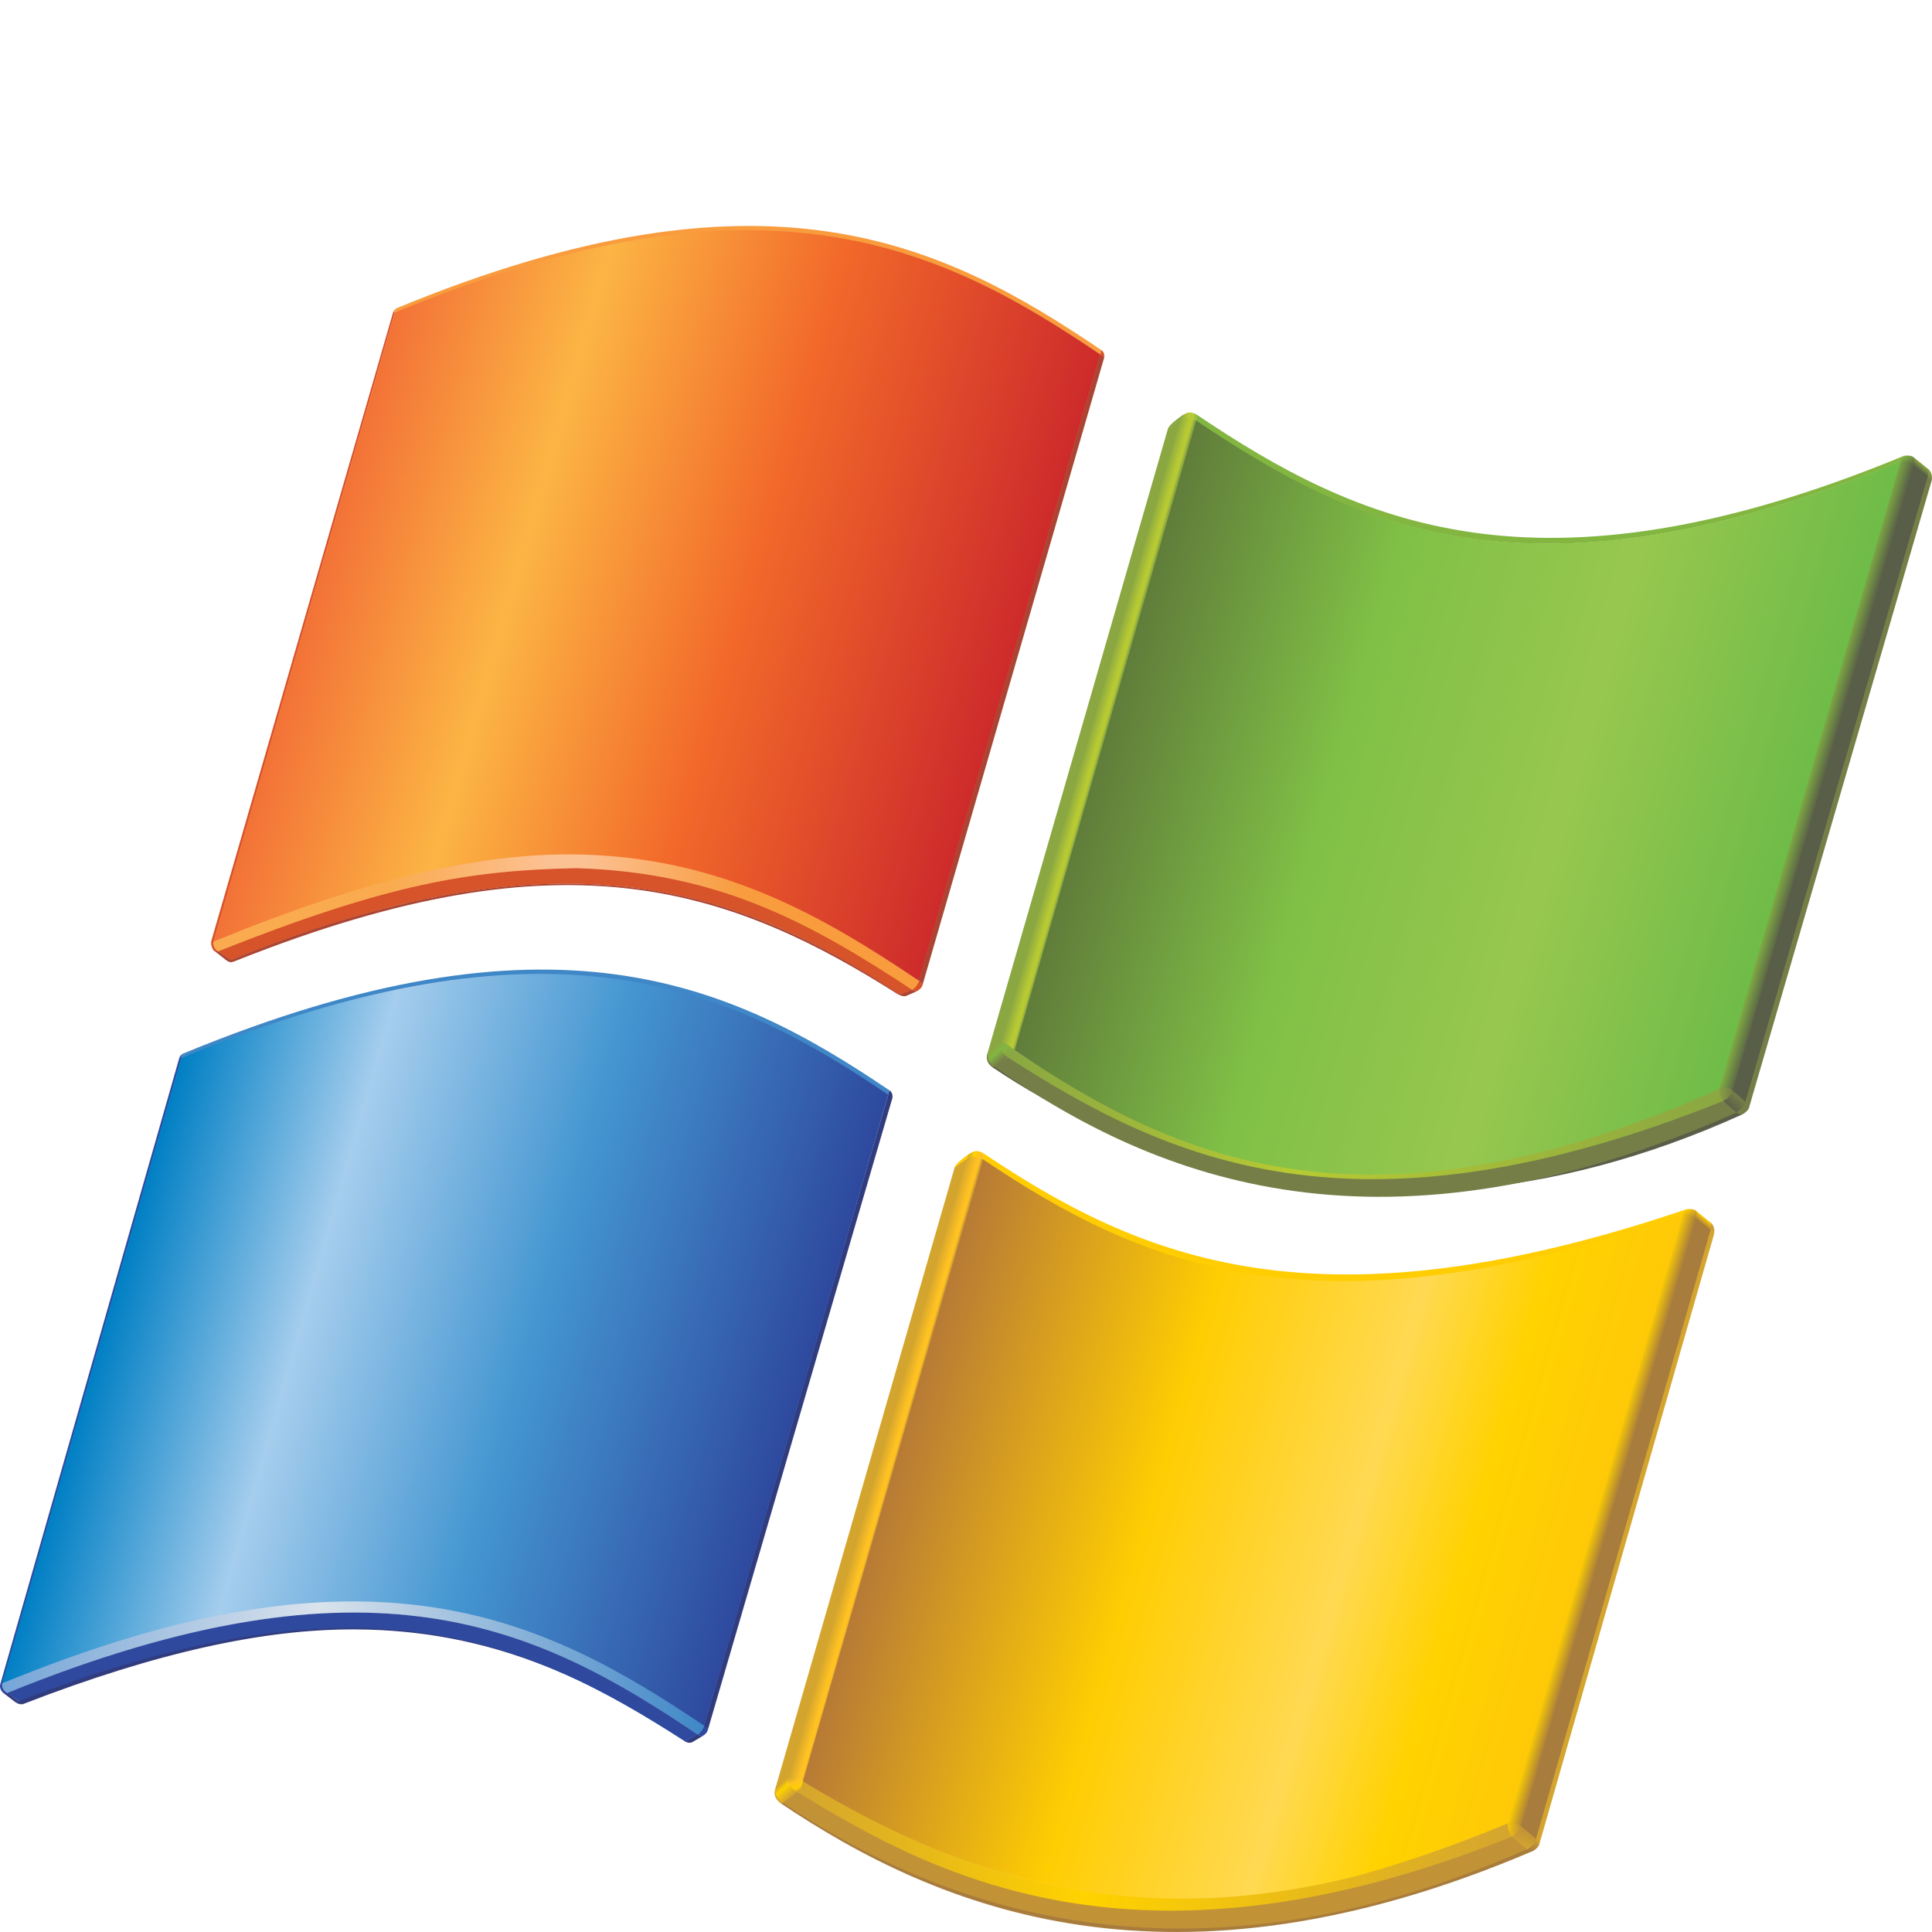
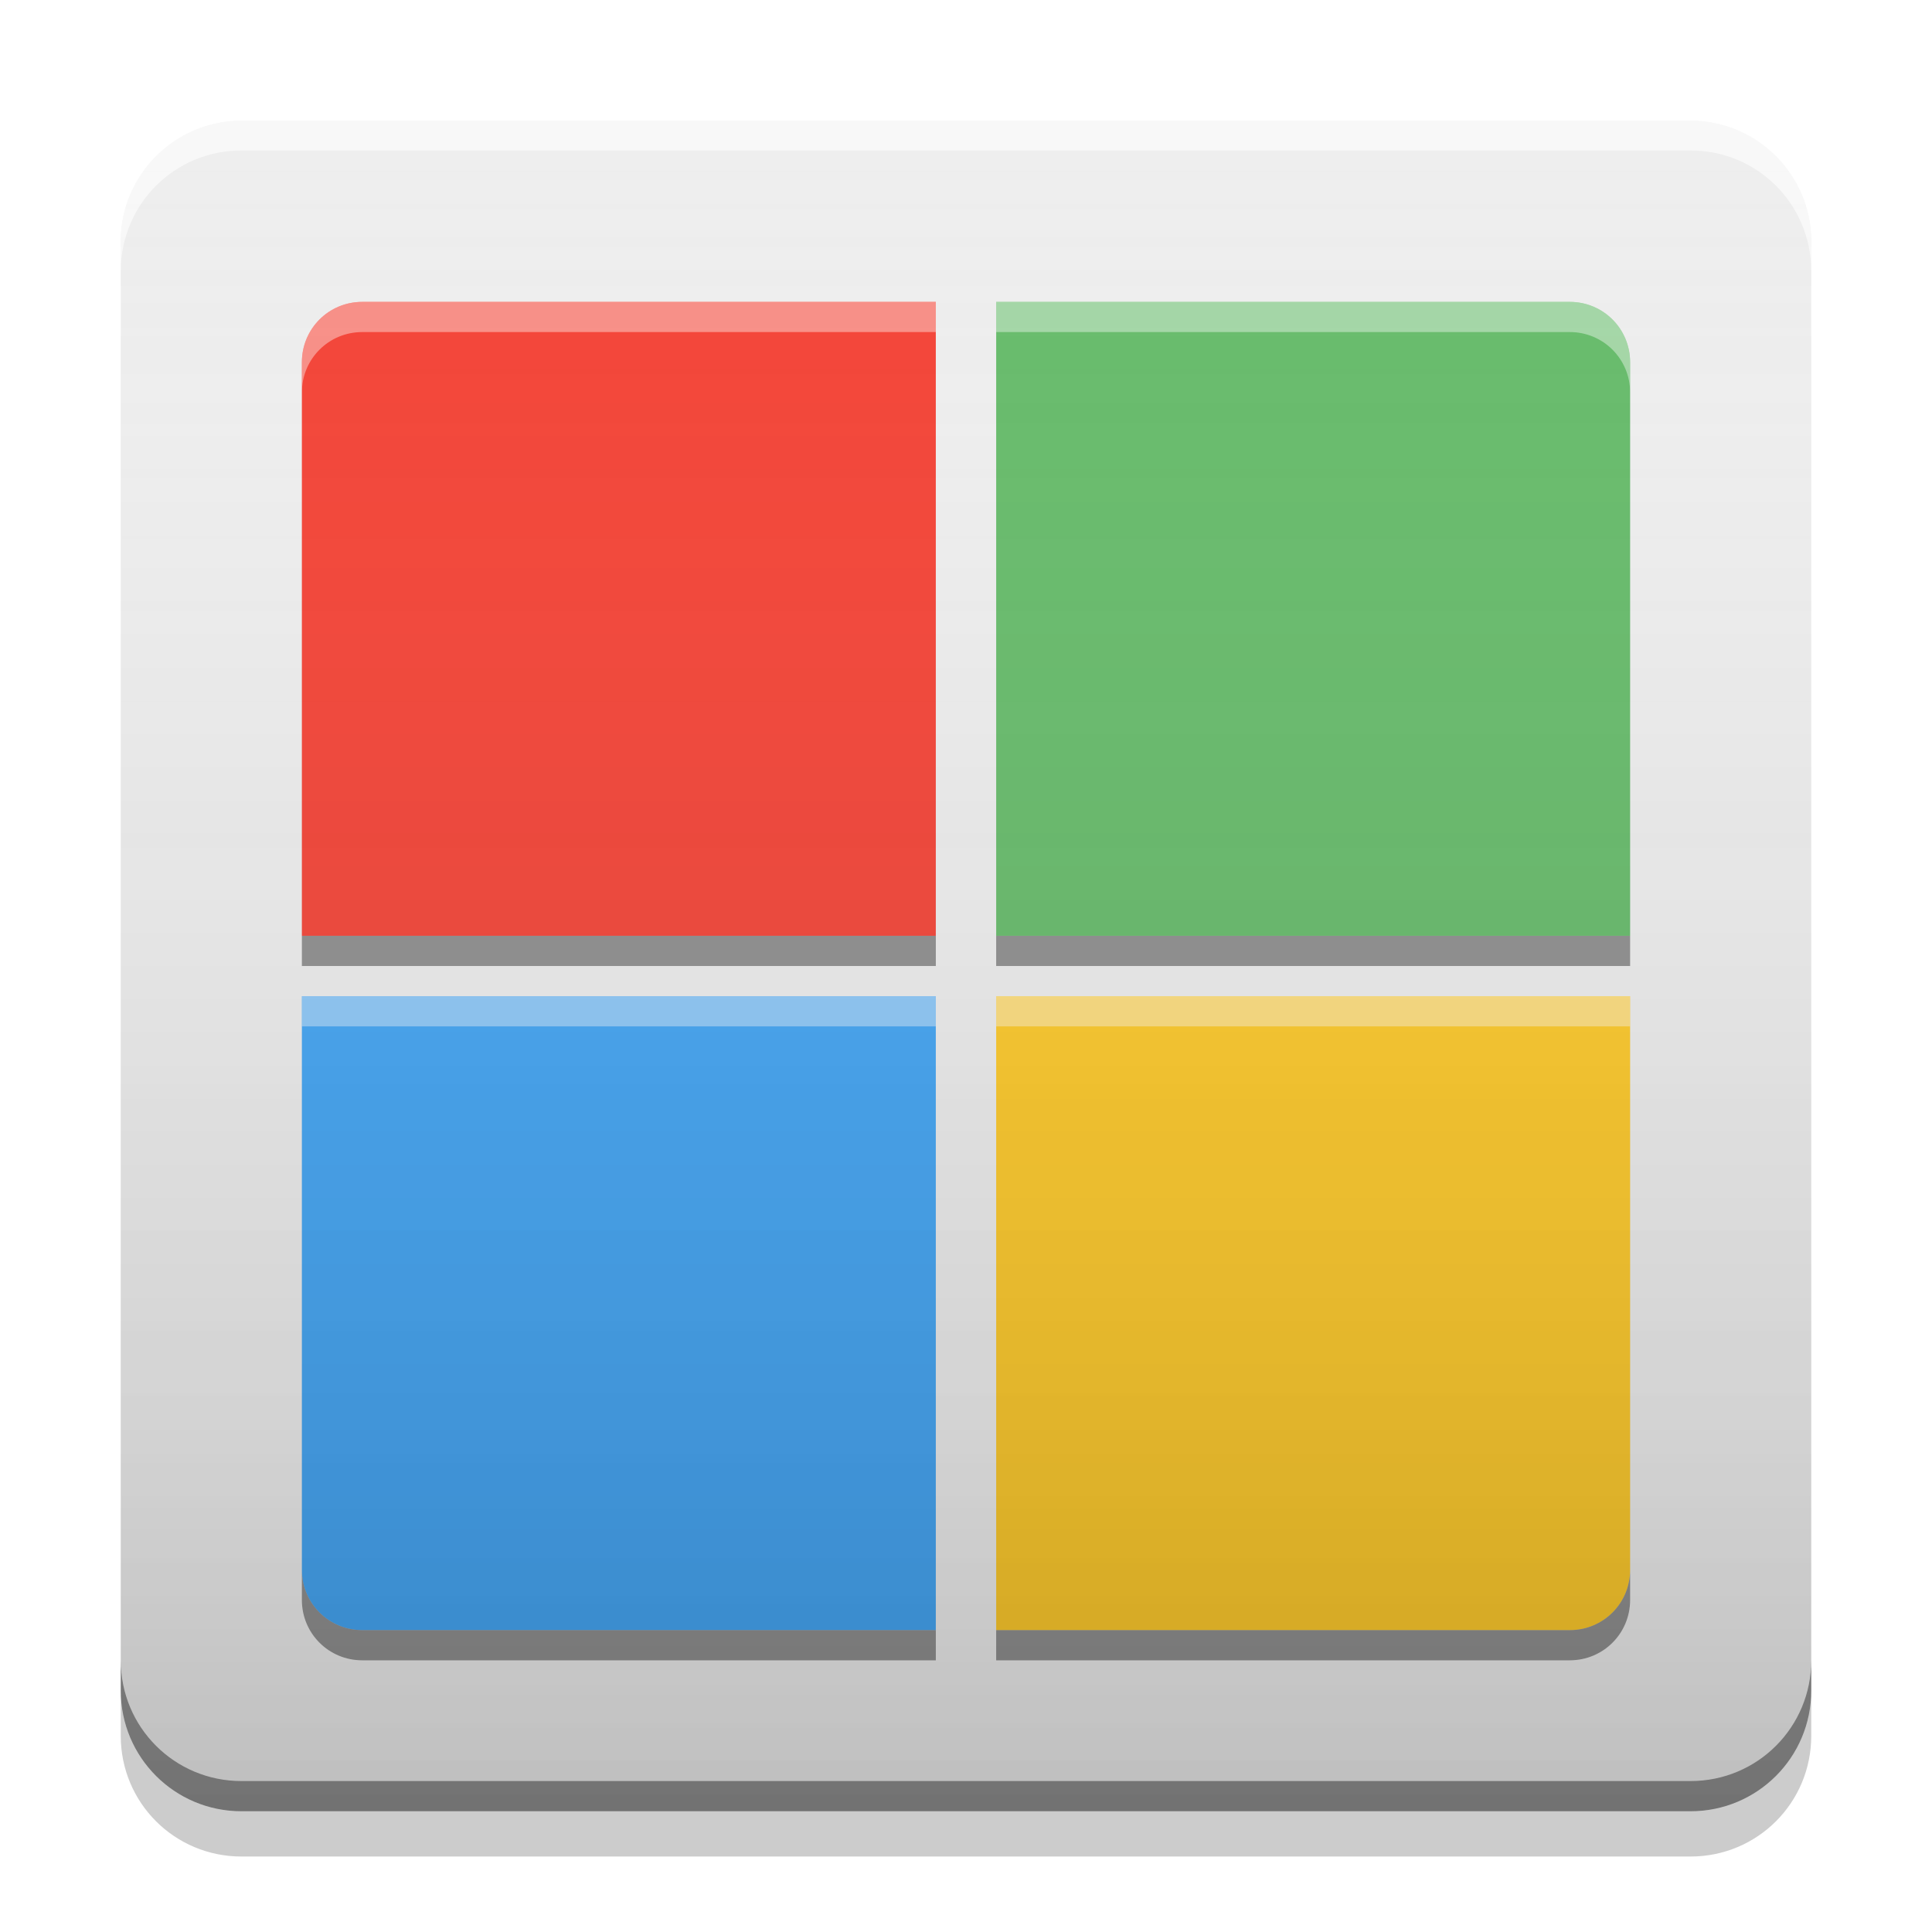
- <svg xmlns="http://www.w3.org/2000/svg" xmlns:xlink="http://www.w3.org/1999/xlink" version="1.1" width="48" height="48" viewBox="0 0 48 48" id="svg3487" xml:space="preserve" style="overflow:visible">
-   <defs id="defs428" />
-   <g transform="matrix(0.2770946,0,0,0.2770946,2.5311117e-4,5.614053)" id="g423">
-     <path d="M 39.674,133.092" style="fill:none" id="path2" />
-     <path d="m 170.407,21.106 c -32.996,13.644 -48.867,5.999 -63.164,-3.624 0.033,-0.126 0.092,-0.37 -0.004,-0.604 14.297,9.625 30.486,17.371 63.48,3.729 -0.219,0.201 -0.219,0.301 -0.312,0.499 z" style="fill:#83b641" id="path4" />
-     <polygon points="104.723,18.161 105.901,17.319 89.786,73.298 88.544,74.281 88.545,74.152 " style="fill:#8aa742;fill-rule:evenodd" id="polygon6" />
-     <linearGradient x1="99.227" y1="45.67" x2="97.723" y2="45.239" id="XMLID_39_" gradientUnits="userSpaceOnUse">
-       <stop style="stop-color:#8aa742;stop-opacity:1" offset="0" id="stop8" />
-       <stop style="stop-color:#8aa742;stop-opacity:1" offset="0.1" id="stop10" />
-       <stop style="stop-color:#b7ca33;stop-opacity:1" offset="0.25" id="stop12" />
-       <stop style="stop-color:#b7ca33;stop-opacity:1" offset="0.405" id="stop14" />
-       <stop style="stop-color:#8aa742;stop-opacity:1" offset="1" id="stop16" />
+ <svg xmlns="http://www.w3.org/2000/svg" width="32" height="32" viewBox="0 0 32 32" version="1.1">
+   <defs>
+     <linearGradient id="linear0" gradientUnits="userSpaceOnUse" x1="10.054" y1="-199.125" x2="10.054" y2="-213.942" gradientTransform="matrix(1.889764,0,0,1.889764,-0.000632289,406.2992)">
+       <stop offset="0" style="stop-color:rgb(0%,0%,0%);stop-opacity:0.2;" />
+       <stop offset="1" style="stop-color:rgb(100%,100%,100%);stop-opacity:0;" />
    </linearGradient>
-     <path d="m 91,73.923 c -0.502,-0.281 -0.864,-0.847 -1.31,-0.672 l 16.155,-55.907 c 0.248,-0.111 0.873,-0.325 1.463,0.14 z" style="fill:url(#XMLID_39_)" id="path19" />
-     <path d="m 106.053,16.956 -0.166,0.4 -1.178,0.851 c 0.1,-0.382 0.998,-1.019 1.275,-1.212 0.052,-0.036 0.069,-0.039 0.069,-0.039 z" style="fill:#8aa742;fill-rule:evenodd" id="path21" />
-     <linearGradient x1="107.31" y1="17.111" x2="105.865" y2="17.01" id="XMLID_40_" gradientUnits="userSpaceOnUse">
-       <stop style="stop-color:#83b641;stop-opacity:1" offset="0" id="stop23" />
-       <stop style="stop-color:#b7ca33;stop-opacity:1" offset="0.2" id="stop25" />
-       <stop style="stop-color:#b7ca33;stop-opacity:1" offset="0.525" id="stop27" />
-       <stop style="stop-color:#8aa742;stop-opacity:1" offset="1" id="stop29" />
-     </linearGradient>
-     <path d="m 107.252,17.444 c -0.611,-0.377 -1.162,-0.194 -1.412,-0.086 0.039,-0.119 0.145,-0.363 0.145,-0.363 0.531,-0.336 0.762,-0.352 1.258,-0.115 0.064,0.185 0.091,0.363 0.009,0.564 z" style="fill:url(#XMLID_40_)" id="path32" />
-     <linearGradient x1="170.769" y1="20.577" x2="171.415" y2="21.652" id="XMLID_41_" gradientUnits="userSpaceOnUse">
-       <stop style="stop-color:#83b641;stop-opacity:1" offset="0" id="stop34" />
-       <stop style="stop-color:#595e48;stop-opacity:1" offset="1" id="stop36" />
-     </linearGradient>
-     <path d="m 171.631,21.522 c 0,0 -0.369,-0.509 -1.252,-0.346 0.078,-0.209 0.078,-0.405 0.34,-0.57 0.531,-0.08 0.789,0.06 0.902,0.169 0.063,0.062 0.082,0.113 0.082,0.113 0.071,0.312 -0.072,0.634 -0.072,0.634 z" style="fill:url(#XMLID_41_);fill-rule:evenodd" id="path39" />
-     <linearGradient x1="172.434" y1="21.409" x2="172.026" y2="21.895" id="XMLID_42_" gradientUnits="userSpaceOnUse">
-       <stop style="stop-color:#8aa742;stop-opacity:1" offset="0" id="stop41" />
-       <stop style="stop-color:#595e48;stop-opacity:1" offset="1" id="stop43" />
-     </linearGradient>
-     <path d="m 171.622,20.775 1.305,1.047 c 0.078,0.35 -0.09,0.705 -0.09,0.705 l -1.309,-1.051 c 0,0 0.164,-0.39 0.094,-0.701 z" style="fill:url(#XMLID_42_);fill-rule:evenodd" id="path46" />
-     <polygon points="156.481,78.712 155.243,77.619 171.555,21.402 172.887,22.461 " style="fill:#595e48;fill-rule:evenodd" id="polygon48" />
-     <path d="m 156.801,79.119 c 0.035,-0.321 -0.307,-0.586 -0.307,-0.586 L 172.87,22.41 c 0,0 0.26,0.234 0.33,0.403 z" style="fill:#767e47;fill-rule:evenodd" id="path50" />
-     <linearGradient x1="173.042" y1="21.805" x2="173.042" y2="22.834" id="XMLID_43_" gradientUnits="userSpaceOnUse">
-       <stop style="stop-color:#8aa742;stop-opacity:1" offset="0" id="stop52" />
-       <stop style="stop-color:#767e47;stop-opacity:1" offset="1" id="stop54" />
-     </linearGradient>
-     <path d="m 173.196,22.834 c 0,0 -0.059,-0.161 -0.338,-0.396 0.127,-0.528 0.043,-0.634 0.043,-0.634 l 0.025,0.017 c 0,10e-4 0.41,0.374 0.27,1.013 z" style="fill:url(#XMLID_43_);fill-rule:evenodd" id="path57" />
-     <path d="m 156.254,79.643 c -8.818,4.004 -17.164,6.07 -24.914,6.746 -13.383,1.52 -24.205,-1.391 -33.047,-5.734 -3.438,-1.578 -6.551,-3.364 -9.305,-5.219 l 0.149,-0.129 c 2.792,1.879 5.835,3.715 9.155,5.348 8.984,4.125 20.195,6.848 33.047,5.734 7.32,-0.828 15.406,-2.988 24.355,-6.957 0.252,0.203 0.56,0.211 0.56,0.211 z" style="fill:#595e48;fill-rule:evenodd" id="path59" />
-     <linearGradient x1="155.32" y1="77.938" x2="153.91" y2="77.839" id="XMLID_44_" gradientUnits="userSpaceOnUse">
-       <stop style="stop-color:#767e47;stop-opacity:1" offset="0" id="stop61" />
-       <stop style="stop-color:#8aa742;stop-opacity:1" offset="1" id="stop63" />
-     </linearGradient>
-     <path d="m 154.473,78.599 c 0,0 -0.631,-0.566 -0.516,-1.395 0.848,-0.217 1.391,0.32 1.391,0.32 0,0 -0.156,0.763 -0.875,1.075 z" style="fill:url(#XMLID_44_)" id="path66" />
-     <linearGradient x1="155.982" y1="78.063" x2="155.071" y2="79.075" id="XMLID_45_" gradientUnits="userSpaceOnUse">
-       <stop style="stop-color:#767e47;stop-opacity:1" offset="0" id="stop68" />
-       <stop style="stop-color:#595e48;stop-opacity:1" offset="1" id="stop70" />
-     </linearGradient>
-     <path d="m 155.348,77.525 1.186,1.035 c 0,0 -0.182,0.649 -0.902,0.965 l -1.205,-1.032 c 0.722,-0.316 0.921,-0.968 0.921,-0.968 z" style="fill:url(#XMLID_45_);fill-rule:evenodd" id="path73" />
-     <linearGradient x1="90.361" y1="79.839" x2="154.649" y2="79.839" id="XMLID_46_" gradientUnits="userSpaceOnUse">
-       <stop style="stop-color:#8aa742;stop-opacity:1" offset="0" id="stop75" />
-       <stop style="stop-color:#b7ca33;stop-opacity:1" offset="0.4" id="stop77" />
-       <stop style="stop-color:#8aa742;stop-opacity:1" offset="1" id="stop79" />
-     </linearGradient>
-     <path d="m 154.153,77.187 c -0.115,0.83 0.496,1.436 0.496,1.436 -33.002,13.645 -50.004,5.61 -64.288,-4.066 0.251,-0.184 0.29,-0.182 0.453,-0.764 14.282,9.678 35.87,16.459 63.339,3.394 z" style="fill:url(#XMLID_46_)" id="path82" />
-     <path d="m 89.144,75.365 1.227,-0.82 c 14.29,9.2 31.169,17.157 64.136,3.91 l 1.193,1.036 c -31.653,13.964 -51.903,6.187 -66.556,-4.126 z" style="fill:#767e47;fill-rule:evenodd" id="path84" />
-     <path d="m 156.801,79.119 c -0.164,0.301 -0.451,0.473 -0.547,0.523 -0.02,0.012 -0.033,0.012 -0.033,0.012 0,0 -0.225,0.031 -0.525,-0.164 0.645,-0.352 0.832,-1.055 0.832,-1.055 0,0 0.375,0.313 0.273,0.684 z" style="fill:#767e47;fill-rule:evenodd" id="path86" />
-     <path d="m 89.189,75.349 -0.147,0.121 c 0,0 -0.804,-0.434 -0.496,-1.318 0.072,0.869 0.643,1.197 0.643,1.197 z" style="fill:#767e47;fill-rule:evenodd" id="path88" />
-     <linearGradient x1="89.969" y1="74.917" x2="88.951" y2="73.786" id="XMLID_47_" gradientUnits="userSpaceOnUse">
-       <stop style="stop-color:#767e47;stop-opacity:1" offset="0" id="stop90" />
-       <stop style="stop-color:#767e47;stop-opacity:1" offset="0.1" id="stop92" />
-       <stop style="stop-color:#83b641;stop-opacity:1" offset="0.65" id="stop94" />
-       <stop style="stop-color:#8aa742;stop-opacity:1" offset="1" id="stop96" />
-     </linearGradient>
-     <path d="m 88.545,74.152 1.184,-0.936 c -0.069,0.902 0.711,1.277 0.711,1.277 l -1.204,0.926 c 0,0 -0.759,-0.363 -0.691,-1.267 z" style="fill:url(#XMLID_47_)" id="path99" />
-     <linearGradient x1="89.936" y1="73.087" x2="90.676" y2="74.424" id="XMLID_48_" gradientUnits="userSpaceOnUse">
-       <stop style="stop-color:#8aa742;stop-opacity:1" offset="0" id="stop101" />
-       <stop style="stop-color:#83b641;stop-opacity:1" offset="0.405" id="stop103" />
-       <stop style="stop-color:#8aa742;stop-opacity:1" offset="0.8" id="stop105" />
-       <stop style="stop-color:#8aa742;stop-opacity:1" offset="1" id="stop107" />
-     </linearGradient>
-     <path d="m 89.703,73.216 c 0.405,-0.123 0.771,0.297 1.267,0.682 -0.161,0.584 -0.303,0.484 -0.554,0.67 -0.294,-0.176 -0.788,-0.61 -0.713,-1.352 z" style="fill:url(#XMLID_48_)" id="path110" />
-     <linearGradient x1="163.585" y1="49.529" x2="162.087" y2="49.1" id="XMLID_49_" gradientUnits="userSpaceOnUse">
-       <stop style="stop-color:#595e48;stop-opacity:1" offset="0" id="stop112" />
-       <stop style="stop-color:#83b641;stop-opacity:1" offset="1" id="stop114" />
-     </linearGradient>
-     <path d="m 153.997,77.314 16.332,-56.189 c 0.883,-0.163 1.305,0.337 1.305,0.337 l -16.285,56.063 c -10e-4,0 -0.653,-0.5 -1.352,-0.211 z" style="fill:url(#XMLID_49_)" id="path117" />
-     <defs id="defs120">
-       <path d="m 107.254,17.442 c 14.297,9.621 30.156,17.29 63.152,3.648 L 154.15,77.255 c -27.541,12.922 -49.002,6.278 -63.283,-3.398 z" id="XMLID_12_" />
-     </defs>
-     <clipPath id="clipPath124">
-       <use x="0" y="0" width="812.044" height="152.966" xlink:href="#XMLID_12_" id="use122" />
-     </clipPath>
-     <linearGradient x1="159.869" y1="57.84" x2="100.46" y2="40.804" id="XMLID_51_" gradientUnits="userSpaceOnUse">
-       <stop style="stop-color:#6fbc48;stop-opacity:1" offset="0" id="stop126" />
-       <stop style="stop-color:#98c74f;stop-opacity:1" offset="0.333" id="stop128" />
-       <stop style="stop-color:#80c046;stop-opacity:1" offset="0.667" id="stop130" />
-       <stop style="stop-color:#607d3a;stop-opacity:1" offset="1" id="stop132" />
-     </linearGradient>
-     <path d="m 170.407,21.09 c -32.996,13.642 -48.861,5.973 -63.16,-3.65 L 90.969,73.902 c 14.285,9.678 31.531,17.635 63.188,3.463 z" style="fill:url(#XMLID_51_)" id="path135" />
-     <path d="m 1.36,132.346 c 0.108,0.016 0.307,-0.078 0.307,-0.078 0.229,0.156 0.411,0.266 0.411,0.266 0,0 -0.358,0.085 -0.718,-0.188 z" style="fill:#313c7e;fill-rule:evenodd" id="path137" />
-     <path d="m 62.57,135.236 c 0,0 0.219,0.203 0.471,0.133 l -0.989,0.586 c -0.316,0.141 -0.641,-0.082 -0.641,-0.082 z" style="fill:#313c7e" id="path139" />
-     <path d="m 1.68,132.275 c 0,0 -0.193,0.098 -0.302,0.082 l -1.085,-0.828 -0.025,-0.023 c 0.157,0.055 0.338,0.027 0.411,0.012 z" style="fill:#313c7e" id="path141" />
-     <path d="m 63.125,134.428 c 0.113,0.082 0.232,0.172 0.344,0.398 -0.063,0.297 -0.311,0.449 -0.451,0.559 -0.202,0.047 -0.485,-0.145 -0.485,-0.145 0.158,-0.133 0.428,-0.324 0.592,-0.812 z" style="fill:#2e499e" id="path143" />
-     <rect width="0.324" height="0.018" x="16.084" y="74.603" style="fill:#2e499e;fill-rule:evenodd" id="rect145" />
-     <polygon points="0.023,130.752 16.086,74.56 16.267,74.611 0.207,130.799 " style="fill:#2e499e;fill-rule:evenodd" id="polygon147" />
-     <path d="m 0.293,131.529 c -0.208,-0.18 -0.352,-0.488 -0.271,-0.777 l 0.193,-0.074 c -0.081,0.418 0.226,0.719 0.45,0.848 0.002,-0.001 -0.162,0.081 -0.372,0.003 z" style="fill:#2e499e;fill-rule:evenodd" id="path149" />
-     <linearGradient x1="0.187" y1="129.191" x2="63.144" y2="129.191" id="XMLID_52_" gradientUnits="userSpaceOnUse">
-       <stop style="stop-color:#76a5d8;stop-opacity:1" offset="0" id="stop151" />
-       <stop style="stop-color:#dae3ec;stop-opacity:1" offset="0.45" id="stop153" />
-       <stop style="stop-color:#3f87c7;stop-opacity:1" offset="1" id="stop155" />
-     </linearGradient>
-     <path d="M 62.56,135.275 C 48.228,125.63 33.375,118.263 0.686,131.545 0.461,131.412 0.119,131.092 0.199,130.67 c 33.192,-14.129 48.613,-5.875 62.945,3.773 -0.146,0.512 -0.426,0.703 -0.584,0.832 z" style="fill:url(#XMLID_52_)" id="path158" />
-     <path d="m 1.615,132.232 c 31.464,-12.301 45.567,-5.602 59.892,3.621 -8.58,-5.523 -17.41,-9.945 -29.594,-10.02 -8.154,-0.047 -17.791,2.023 -29.851,6.699 0,10e-4 -0.249,-0.093 -0.447,-0.3 z" style="fill:#313c7e;fill-rule:evenodd" id="path160" />
-     <path d="m 62.577,135.271 -1.159,0.605 C 47.093,126.653 32.595,120.278 1.681,132.274 l -1.022,-0.746 c 32.689,-13.284 47.587,-5.905 61.918,3.743 z" style="fill:#2e499e;fill-rule:evenodd" id="path162" />
-     <path d="M 63.115,134.459 79.642,77.892 c 0.177,0.123 0.271,0.219 0.363,0.324 l -16.542,56.637 c -0.093,-0.238 -0.348,-0.394 -0.348,-0.394 z" style="fill:#313c7e;fill-rule:evenodd" id="path164" />
-     <path d="M 79.635,77.919 C 65.317,68.215 49.168,61.191 16.232,74.634 16.314,74.353 16.381,74.22 16.381,74.22 49.462,60.542 65.437,67.804 79.754,77.509 Z" style="fill:#3f87c7;fill-rule:evenodd" id="path166" />
-     <defs id="defs169">
-       <path d="M 63.135,134.475 C 48.804,124.827 33.267,117.01 0.193,130.682 L 16.238,74.603 c 33.079,-13.68 49.107,-6.4 63.426,3.303 z" id="XMLID_16_" />
-     </defs>
-     <clipPath id="XMLID_53_">
-       <use x="0" y="0" width="812.044" height="152.966" xlink:href="#XMLID_16_" id="use171" />
-     </clipPath>
-     <g clip-path="url(#XMLID_53_)" id="g187">
-       <linearGradient x1="70.161" y1="110.956" x2="10.682" y2="93.901" id="XMLID_54_" gradientUnits="userSpaceOnUse">
-         <stop style="stop-color:#2e499e;stop-opacity:1" offset="0" id="stop174" />
-         <stop style="stop-color:#4496d1;stop-opacity:1" offset="0.4" id="stop176" />
-         <stop style="stop-color:#a5cded;stop-opacity:1" offset="0.725" id="stop178" />
-         <stop style="stop-color:#007fc4;stop-opacity:1" offset="1" id="stop180" />
-       </linearGradient>
-       <path d="M 63.141,134.596 C 48.81,124.951 33.231,117.018 0.157,130.694 L 16.352,74.127 c 33.081,-13.678 48.973,-5.938 63.29,3.766 z" style="fill:url(#XMLID_54_)" id="path183" />
-       <path d="M 63.141,134.596 C 48.81,124.951 33.231,117.018 0.157,130.694 L 16.352,74.127 c 33.081,-13.678 48.973,-5.938 63.29,3.766 z" style="fill:none" id="path185" />
-     </g>
-     <path d="m 79.749,77.505 0.027,0.016 c 0.204,0.145 0.287,0.426 0.229,0.695 l -0.012,0.035 c -0.091,-0.104 -0.186,-0.203 -0.362,-0.326 z" style="fill:#313c7e;fill-rule:evenodd" id="path189" />
-     <linearGradient x1="16.247" y1="74.212" x2="16.247" y2="74.621" id="XMLID_55_" gradientUnits="userSpaceOnUse">
-       <stop style="stop-color:#76a5d8;stop-opacity:1" offset="0" id="stop191" />
-       <stop style="stop-color:#2e499e;stop-opacity:1" offset="1" id="stop193" />
-     </linearGradient>
-     <path d="m 16.265,74.621 -0.181,-0.053 c 0.069,-0.238 0.232,-0.32 0.297,-0.348 l 0.027,-0.008 c 10e-4,0 -0.06,0.125 -0.143,0.409 z" style="fill:url(#XMLID_55_);fill-rule:evenodd" id="path196" />
-     <path d="M 81.828,68.497 C 66.43,57.811 47.556,51.1 19.527,65.029 l 1.146,0.809 C 51.3,53.321 67.278,60.096 80.714,68.946 Z" style="fill:#d75329;fill-rule:evenodd" id="path198" />
-     <path d="m 82.368,67.668 16.27,-56.174 c 0.176,0.12 0.262,0.236 0.355,0.34 L 82.716,68.056 C 82.623,67.82 82.368,67.668 82.368,67.668 Z" style="fill:#ab4533;fill-rule:evenodd" id="path200" />
-     <path d="m 20.683,65.82 c 5.212,-2.138 10.039,-3.725 14.518,-4.814 1.086,-0.263 2.051,-0.501 3.197,-0.722 1.055,-0.21 2.097,-0.415 3.116,-0.565 1.597,-0.244 3.146,-0.445 4.654,-0.561 1.29,-0.102 2.545,-0.177 3.774,-0.188 1.188,-0.014 2.349,0.002 3.483,0.067 1.01,0.058 1.998,0.131 2.971,0.246 0.822,0.096 1.626,0.197 2.421,0.334 1.679,0.288 3.301,0.642 4.869,1.087 6.332,1.791 11.956,4.844 17.127,8.292 -0.034,0.016 -0.158,-0.036 -0.212,-0.065 -0.05,-0.024 -0.073,-0.026 -0.117,-0.056 -6.991,-4.432 -14.502,-8.286 -23.77,-9.423 -9.486,-1.166 -20.54,0.467 -35.433,6.378 0,0 -0.347,0.147 -0.479,0.171 -0.119,0.019 -0.097,-0.072 -0.119,-0.181 z" style="fill:#ab4533;fill-rule:evenodd" id="path202" />
-     <path d="m 81.802,68.487 c 0,0 0.221,0.155 0.471,0.098 l -1.027,0.453 c -0.277,0.081 -0.606,-0.09 -0.606,-0.09 z" style="fill:#ab4533" id="path204" />
-     <path d="m 20.697,65.83 c 0,0 0.063,0.105 0.105,0.173 -0.101,0.014 -0.113,0.04 -0.362,-0.071 -0.033,-0.013 -0.083,-0.054 -0.124,-0.072 l -1.063,-0.836 -0.096,-0.079 c 0.145,-0.01 0.256,0.06 0.329,0.046 z" style="fill:#ab4533" id="path206" />
-     <path d="m 82.379,67.67 c 0.114,0.076 0.25,0.121 0.345,0.357 -0.063,0.299 -0.317,0.449 -0.459,0.559 -0.252,0.071 -0.501,-0.123 -0.501,-0.123 0.159,-0.127 0.451,-0.307 0.615,-0.793 z" style="fill:#d75329" id="path208" />
-     <path d="m 98.747,11.129 0.02,0.012 c 0.201,0.144 0.285,0.426 0.227,0.693 l -0.01,0.036 C 98.89,11.765 98.83,11.661 98.646,11.522 Z" style="fill:#d75329;fill-rule:evenodd" id="path210" />
-     <path d="M 19.179,64.975 C 19.025,64.854 18.87,64.381 18.95,64.093 l 0.216,-0.075 c -0.08,0.417 0.178,0.892 0.402,1.021 10e-4,0 -0.157,0.089 -0.389,-0.064 z" style="fill:#d75329;fill-rule:evenodd" id="path212" />
-     <defs id="defs215">
-       <path d="M 35.432,7.781 35.25,7.729 c 0.07,-0.238 0.234,-0.323 0.298,-0.35 l 0.027,-0.008 c 10e-4,10e-4 -0.06,0.126 -0.143,0.41 z" id="XMLID_20_" />
-     </defs>
-     <clipPath id="XMLID_56_">
-       <use x="0" y="0" width="812.044" height="152.966" xlink:href="#XMLID_20_" id="use217" />
-     </clipPath>
-     <rect width="0.325" height="0.024" x="35.25" y="7.372" clip-path="url(#XMLID_56_)" style="fill:#faaa4f;fill-rule:evenodd" id="rect220" />
-     <rect width="0.325" height="0.027" x="35.25" y="7.396" clip-path="url(#XMLID_56_)" style="fill:#f6a34c;fill-rule:evenodd" id="rect222" />
-     <rect width="0.325" height="0.024" x="35.25" y="7.423" clip-path="url(#XMLID_56_)" style="fill:#f39d48;fill-rule:evenodd" id="rect224" />
-     <rect width="0.325" height="0.027" x="35.25" y="7.448" clip-path="url(#XMLID_56_)" style="fill:#f09745;fill-rule:evenodd" id="rect226" />
-     <rect width="0.325" height="0.025" x="35.25" y="7.475" clip-path="url(#XMLID_56_)" style="fill:#ed9142;fill-rule:evenodd" id="rect228" />
-     <rect width="0.325" height="0.024" x="35.25" y="7.5" clip-path="url(#XMLID_56_)" style="fill:#eb8c3f;fill-rule:evenodd" id="rect230" />
-     <rect width="0.325" height="0.025" x="35.25" y="7.525" clip-path="url(#XMLID_56_)" style="fill:#e8863c;fill-rule:evenodd" id="rect232" />
-     <rect width="0.325" height="0.024" x="35.25" y="7.55" clip-path="url(#XMLID_56_)" style="fill:#e68139;fill-rule:evenodd" id="rect234" />
-     <rect width="0.325" height="0.025" x="35.25" y="7.575" clip-path="url(#XMLID_56_)" style="fill:#e57b37;fill-rule:evenodd" id="rect236" />
-     <rect width="0.325" height="0.025" x="35.25" y="7.6" clip-path="url(#XMLID_56_)" style="fill:#e27634;fill-rule:evenodd" id="rect238" />
-     <rect width="0.325" height="0.026" x="35.25" y="7.625" clip-path="url(#XMLID_56_)" style="fill:#e07132;fill-rule:evenodd" id="rect240" />
-     <rect width="0.325" height="0.025" x="35.25" y="7.652" clip-path="url(#XMLID_56_)" style="fill:#df6b30;fill-rule:evenodd" id="rect242" />
-     <rect width="0.325" height="0.024" x="35.25" y="7.677" clip-path="url(#XMLID_56_)" style="fill:#dc662e;fill-rule:evenodd" id="rect244" />
-     <rect width="0.325" height="0.027" x="35.25" y="7.702" clip-path="url(#XMLID_56_)" style="fill:#db602c;fill-rule:evenodd" id="rect246" />
-     <rect width="0.325" height="0.024" x="35.25" y="7.729" clip-path="url(#XMLID_56_)" style="fill:#d95a2a;fill-rule:evenodd" id="rect248" />
-     <rect width="0.325" height="0.027" x="35.25" y="7.753" clip-path="url(#XMLID_56_)" style="fill:#d75329;fill-rule:evenodd" id="rect250" />
-     <linearGradient x1="19.111" y1="62.354" x2="82.387" y2="62.354" id="XMLID_57_" gradientUnits="userSpaceOnUse">
-       <stop style="stop-color:#faab4f;stop-opacity:1" offset="0" id="stop252" />
-       <stop style="stop-color:#faab4f;stop-opacity:1" offset="0.25" id="stop254" />
-       <stop style="stop-color:#fcc193;stop-opacity:1" offset="0.475" id="stop256" />
-       <stop style="stop-color:#fcc193;stop-opacity:1" offset="0.525" id="stop258" />
-       <stop style="stop-color:#f89c3e;stop-opacity:1" offset="0.75" id="stop260" />
-       <stop style="stop-color:#f89c3e;stop-opacity:1" offset="1" id="stop262" />
-     </linearGradient>
-     <path d="M 81.798,68.491 C 72.984,62.729 64.733,57.959 51.668,57.583 42.114,57.772 34.79,58.989 19.555,65.04 c -0.225,-0.128 -0.51,-0.447 -0.431,-0.866 13.191,-5.617 23.663,-8.04 32.354,-7.955 13.16,0.131 22.283,5.637 30.909,11.44 -0.146,0.508 -0.43,0.703 -0.589,0.832 z" style="fill:url(#XMLID_57_)" id="path265" />
-     <path d="m 35.255,7.719 0.151,0.048 -16.245,56.388 c -0.037,-0.016 -0.21,-0.062 -0.21,-0.062 z" style="fill:#d75329;fill-rule:evenodd" id="path267" />
-     <path d="M 98.641,11.559 C 84.333,1.864 68.303,-5.622 35.39,7.811 35.474,7.529 35.548,7.379 35.548,7.379 68.607,-6.288 84.455,1.442 98.766,11.141 Z" style="fill:#f89c3e;fill-rule:evenodd" id="path269" />
-     <linearGradient x1="89.187" y1="44.529" x2="29.654" y2="27.458" id="XMLID_58_" gradientUnits="userSpaceOnUse">
-       <stop style="stop-color:#cd2b2b;stop-opacity:1" offset="0" id="stop271" />
-       <stop style="stop-color:#f2692a;stop-opacity:1" offset="0.4" id="stop273" />
-       <stop style="stop-color:#fcb544;stop-opacity:1" offset="0.725" id="stop275" />
-       <stop style="stop-color:#f37237;stop-opacity:1" offset="1" id="stop277" />
-     </linearGradient>
-     <path d="M 82.392,67.68 C 73.764,61.87 64.485,56.447 51.307,56.347 42.612,56.28 32.262,58.75 19.123,64.183 L 35.406,7.761 C 68.465,-5.908 84.344,1.828 98.651,11.525 Z" style="fill:url(#XMLID_58_)" id="path280" />
-     <linearGradient x1="137.679" y1="144.478" x2="137.342" y2="145.736" id="XMLID_59_" gradientUnits="userSpaceOnUse">
-       <stop style="stop-color:#d4a52e;stop-opacity:1" offset="0" id="stop282" />
-       <stop style="stop-color:#a87c3c;stop-opacity:1" offset="1" id="stop284" />
-     </linearGradient>
-     <path d="m 137.993,145.178 c -0.16,0.297 -0.449,0.473 -0.545,0.523 -0.021,0.012 -0.035,0.012 -0.035,0.012 0,0 -0.275,0.035 -0.525,-0.164 0.645,-0.352 0.836,-1.059 0.836,-1.059 0,0 0.372,0.317 0.269,0.688 z" style="fill:url(#XMLID_59_);fill-rule:evenodd" id="path287" />
-     <path d="m 137.993,145.178 c 0.039,-0.32 -0.305,-0.59 -0.305,-0.59 l 15.668,-54.613 c 0,0 0.262,0.23 0.334,0.402 z" style="fill:#d4a52e;fill-rule:evenodd" id="path289" />
-     <linearGradient x1="153.529" y1="89.365" x2="153.529" y2="90.4" id="XMLID_60_" gradientUnits="userSpaceOnUse">
-       <stop style="stop-color:#c19236;stop-opacity:1" offset="0.006" id="stop291" />
-       <stop style="stop-color:#d4a52e;stop-opacity:1" offset="1" id="stop293" />
-     </linearGradient>
-     <path d="m 153.68,90.4 c 0,0 -0.051,-0.156 -0.332,-0.391 0.129,-0.531 0.039,-0.645 0.039,-0.645 l 0.025,0.016 c 0.001,0.001 0.413,0.38 0.268,1.02 z" style="fill:url(#XMLID_60_);fill-rule:evenodd" id="path296" />
-     <linearGradient x1="151.23" y1="88.142" x2="151.881" y2="89.226" id="XMLID_61_" gradientUnits="userSpaceOnUse">
-       <stop style="stop-color:#ffcd02;stop-opacity:1" offset="0.006" id="stop298" />
-       <stop style="stop-color:#a87c3c;stop-opacity:1" offset="1" id="stop300" />
-     </linearGradient>
-     <path d="m 152.118,89.084 c 0,0 -0.434,-0.527 -1.316,-0.363 0.047,-0.199 0.121,-0.441 0.402,-0.555 0.533,-0.082 0.789,0.059 0.902,0.168 0.064,0.066 0.082,0.113 0.082,0.113 0.07,0.313 -0.07,0.637 -0.07,0.637 z" style="fill:url(#XMLID_61_);fill-rule:evenodd" id="path303" />
-     <linearGradient x1="152.927" y1="88.973" x2="152.528" y2="89.448" id="XMLID_62_" gradientUnits="userSpaceOnUse">
-       <stop style="stop-color:#ffcd02;stop-opacity:1" offset="0.006" id="stop305" />
-       <stop style="stop-color:#a87c3c;stop-opacity:1" offset="1" id="stop307" />
-     </linearGradient>
-     <path d="m 152.106,88.334 1.307,1.047 c 0.076,0.355 -0.064,0.707 -0.064,0.707 l -1.301,-1.043 c -0.001,0 0.128,-0.399 0.058,-0.711 z" style="fill:url(#XMLID_62_);fill-rule:evenodd" id="path310" />
-     <polygon points="136.288,143.584 152.042,88.963 153.372,90.025 137.723,144.619 137.661,144.768 " style="fill:#a87c3c;fill-rule:evenodd" id="polygon312" />
-     <linearGradient x1="136.367" y1="143.903" x2="134.954" y2="143.805" id="XMLID_63_" gradientUnits="userSpaceOnUse">
-       <stop style="stop-color:#c19236;stop-opacity:1" offset="0" id="stop314" />
-       <stop style="stop-color:#ffcd02;stop-opacity:1" offset="1" id="stop316" />
-     </linearGradient>
-     <path d="m 135.516,144.564 c 0,0 -0.629,-0.563 -0.516,-1.395 0.848,-0.215 1.395,0.32 1.395,0.32 0,0 -0.156,0.759 -0.879,1.075 z" style="fill:url(#XMLID_63_)" id="path319" />
-     <path d="m 150.856,88.775 c -33.176,11.301 -48.441,4.547 -62.754,-5.086 0.034,-0.129 0.122,-0.34 0.025,-0.578 14.313,9.633 30.143,16.211 63.076,5.055 -0.249,0.172 -0.281,0.406 -0.347,0.609 z" style="fill:#ffcd02" id="path321" />
-     <polygon points="85.601,84.389 86.778,83.533 70.757,139.26 69.513,140.244 69.516,140.111 " style="fill:#d4a52e;fill-rule:evenodd" id="polygon323" />
-     <linearGradient x1="80.171" y1="111.635" x2="78.693" y2="111.211" id="XMLID_64_" gradientUnits="userSpaceOnUse">
-       <stop style="stop-color:#d4a52e;stop-opacity:1" offset="0" id="stop325" />
-       <stop style="stop-color:#d4a52e;stop-opacity:1" offset="0.1" id="stop327" />
-       <stop style="stop-color:#ffc222;stop-opacity:1" offset="0.2" id="stop329" />
-       <stop style="stop-color:#ffc222;stop-opacity:1" offset="0.35" id="stop331" />
-       <stop style="stop-color:#d4a52e;stop-opacity:1" offset="1" id="stop333" />
-     </linearGradient>
-     <path d="m 72.12,139.525 c -0.467,-0.277 -1.011,-0.488 -1.457,-0.309 l 16.063,-55.66 c 0.25,-0.105 0.844,-0.27 1.453,0.156 z" style="fill:url(#XMLID_64_)" id="path336" />
-     <linearGradient x1="144.299" y1="116.277" x2="142.898" y2="115.876" id="XMLID_65_" gradientUnits="userSpaceOnUse">
-       <stop style="stop-color:#a87c3c;stop-opacity:1" offset="0" id="stop338" />
-       <stop style="stop-color:#ffd200;stop-opacity:1" offset="1" id="stop340" />
-     </linearGradient>
-     <path d="m 135.04,143.283 15.758,-54.582 c 0.029,-0.008 0.068,-0.047 0.094,-0.051 0.838,-0.086 1.227,0.359 1.227,0.359 l -15.715,54.496 c -0.001,0.001 -0.665,-0.515 -1.364,-0.222 z" style="fill:url(#XMLID_65_)" id="path343" />
-     <path d="m 137.448,145.701 c -32.396,13.848 -53.176,5.332 -67.489,-4.305 l 0.15,-0.125 c 14.313,9.633 36.339,17.656 66.778,4.219 0.252,0.199 0.561,0.211 0.561,0.211 z" style="fill:#a87c3c;fill-rule:evenodd" id="path345" />
-     <linearGradient x1="136.955" y1="143.748" x2="136.251" y2="145.329" id="XMLID_66_" gradientUnits="userSpaceOnUse">
-       <stop style="stop-color:#c19236;stop-opacity:1" offset="0" id="stop347" />
-       <stop style="stop-color:#d4a52e;stop-opacity:1" offset="1" id="stop349" />
-     </linearGradient>
-     <path d="m 136.393,143.498 1.334,1.121 c 0,0 -0.18,0.648 -0.902,0.965 l -1.355,-1.125 c 0.722,-0.316 0.923,-0.961 0.923,-0.961 z" style="fill:url(#XMLID_66_);fill-rule:evenodd" id="path352" />
-     <linearGradient x1="71.437" y1="145.625" x2="135.694" y2="145.625" id="XMLID_67_" gradientUnits="userSpaceOnUse">
-       <stop style="stop-color:#d4a52e;stop-opacity:1" offset="0" id="stop354" />
-       <stop style="stop-color:#ffd200;stop-opacity:1" offset="0.4" id="stop356" />
-       <stop style="stop-color:#d4a52e;stop-opacity:1" offset="1" id="stop358" />
-     </linearGradient>
-     <path d="m 135.196,143.154 c -0.113,0.832 0.498,1.434 0.498,1.434 -33.037,13.664 -49.957,5.473 -64.257,-4.219 0.252,-0.184 0.375,-0.344 0.536,-0.922 0.021,0.012 0.221,-0.02 0.241,-0.008 14.761,9.09 33.654,16.274 62.982,3.715 z" style="fill:url(#XMLID_67_)" id="path361" />
-     <path d="m 70.115,141.326 1.322,-0.957 c 13.117,8.18 31.501,17.141 64.114,4.055 l 1.348,1.125 c -30.313,13.426 -52.471,5.414 -66.784,-4.223 z" style="fill:#c19236;fill-rule:evenodd" id="path363" />
-     <path d="m 70.227,141.369 -0.15,0.105 c 0,0 -0.87,-0.48 -0.561,-1.363 0.071,0.871 0.711,1.258 0.711,1.258 z" style="fill:#d4a52e;fill-rule:evenodd" id="path365" />
-     <linearGradient x1="70.992" y1="140.863" x2="69.957" y2="139.714" id="XMLID_68_" gradientUnits="userSpaceOnUse">
-       <stop style="stop-color:#d4a52e;stop-opacity:1" offset="0" id="stop367" />
-       <stop style="stop-color:#d4a52e;stop-opacity:1" offset="0.1" id="stop369" />
-       <stop style="stop-color:#ffd200;stop-opacity:1" offset="0.7" id="stop371" />
-       <stop style="stop-color:#d4a52e;stop-opacity:1" offset="1" id="stop373" />
-     </linearGradient>
-     <path d="m 69.516,140.111 1.242,-1.016 c -0.068,0.91 0.813,1.246 0.813,1.246 l -1.364,1.043 c 0.001,0.001 -0.76,-0.366 -0.691,-1.273 z" style="fill:url(#XMLID_68_)" id="path376" />
-     <linearGradient x1="71.022" y1="138.934" x2="71.755" y2="140.255" id="XMLID_69_" gradientUnits="userSpaceOnUse">
-       <stop style="stop-color:#d4a52e;stop-opacity:1" offset="0" id="stop378" />
-       <stop style="stop-color:#ffc222;stop-opacity:1" offset="0.4" id="stop380" />
-       <stop style="stop-color:#ffcd02;stop-opacity:1" offset="0.8" id="stop382" />
-       <stop style="stop-color:#d4a52e;stop-opacity:1" offset="1" id="stop384" />
-     </linearGradient>
-     <path d="m 70.666,139.131 c 0.445,-0.18 0.862,0.031 1.331,0.305 -0.163,0.582 -0.261,0.785 -0.513,0.969 -0.294,-0.176 -0.893,-0.536 -0.818,-1.274 z" style="fill:url(#XMLID_69_)" id="path387" />
-     <defs id="defs390">
-       <path d="m 88.131,83.682 c 14.313,9.633 29.822,16.309 62.76,4.969 l -15.703,54.578 c -28.98,12.742 -48.541,5.09 -63.201,-3.77 z" id="XMLID_35_" />
-     </defs>
-     <clipPath id="XMLID_70_">
-       <use x="0" y="0" width="812.044" height="152.966" xlink:href="#XMLID_35_" id="use392" />
-     </clipPath>
-     <linearGradient x1="140.966" y1="123.625" x2="81.423" y2="106.551" id="XMLID_71_" gradientUnits="userSpaceOnUse">
-       <stop style="stop-color:#ffc907;stop-opacity:1" offset="0" id="stop395" />
-       <stop style="stop-color:#ffd200;stop-opacity:1" offset="0.167" id="stop397" />
-       <stop style="stop-color:#ffd952;stop-opacity:1" offset="0.333" id="stop399" />
-       <stop style="stop-color:#ffcd02;stop-opacity:1" offset="0.625" id="stop401" />
-       <stop style="stop-color:#b77a36;stop-opacity:1" offset="1" id="stop403" />
-     </linearGradient>
-     <path d="m 88.226,83.334 c 14.313,9.637 30.212,17.313 63.243,3.66 l -16.281,56.234 c -33.037,13.664 -48.903,5.926 -63.201,-3.77 z" clip-path="url(#XMLID_70_)" style="fill:url(#XMLID_71_)" id="path406" />
-     <path d="m 88.226,83.334 c 14.313,9.637 30.212,17.313 63.243,3.66 l -16.281,56.234 c -33.037,13.664 -48.903,5.926 -63.201,-3.77 z" clip-path="url(#XMLID_70_)" style="fill:none" id="path408" />
-     <path d="m 86.933,83.182 -0.17,0.398 -1.178,0.852 c 0.076,-0.355 0.984,-1.012 1.264,-1.207 0.037,-0.028 0.084,-0.043 0.084,-0.043 z" style="fill:#ffcd02;fill-rule:evenodd" id="path410" />
-     <linearGradient x1="88.188" y1="83.368" x2="86.717" y2="83.265" id="XMLID_72_" gradientUnits="userSpaceOnUse">
-       <stop style="stop-color:#ffc222;stop-opacity:1" offset="0" id="stop412" />
-       <stop style="stop-color:#ffc222;stop-opacity:1" offset="0.2" id="stop414" />
-       <stop style="stop-color:#ffd200;stop-opacity:1" offset="0.525" id="stop416" />
-       <stop style="stop-color:#d4a52e;stop-opacity:1" offset="1" id="stop418" />
-     </linearGradient>
-     <path d="m 88.133,83.686 c -0.657,-0.383 -1.193,-0.152 -1.443,-0.043 0.039,-0.121 0.174,-0.426 0.174,-0.426 0.532,-0.34 0.774,-0.34 1.271,-0.102 0.096,0.235 0.033,0.422 -0.002,0.571 z" style="fill:url(#XMLID_72_)" id="path421" />
+   </defs>
+   <g id="surface1">
+     <path style=" stroke:none;fill-rule:nonzero;fill:rgb(93.333%,93.333%,93.333%);fill-opacity:1;" d="M 4 2 L 28 2 C 29.105 2 30 2.895 30 4 L 30 28 C 30 29.105 29.105 30 28 30 L 4 30 C 2.895 30 2 29.105 2 28 L 2 4 C 2 2.895 2.895 2 4 2 Z M 4 2 " />
+     <path style=" stroke:none;fill-rule:nonzero;fill:rgb(0%,0%,0%);fill-opacity:0.4;" d="M 2 27.5 L 2 28 C 2 29.109 2.891 30 4 30 L 28 30 C 29.109 30 30 29.109 30 28 L 30 27.5 C 30 28.609 29.109 29.5 28 29.5 L 4 29.5 C 2.891 29.5 2 28.609 2 27.5 Z M 2 27.5 " />
+     <path style=" stroke:none;fill-rule:nonzero;fill:rgb(0%,0%,0%);fill-opacity:0.2;" d="M 2 28 L 2 28.75 C 2 29.859 2.891 30.75 4 30.75 L 28 30.75 C 29.109 30.75 30 29.859 30 28.75 L 30 28 C 30 29.109 29.109 30 28 30 L 4 30 C 2.891 30 2 29.109 2 28 Z M 2 28 " />
+     <path style=" stroke:none;fill-rule:nonzero;fill:rgb(100%,100%,100%);fill-opacity:0.6;" d="M 4 2 C 2.891 2 2 2.891 2 4 L 2 4.492 C 2 3.383 2.891 2.492 4 2.492 L 28 2.492 C 29.109 2.492 30 3.383 30 4.492 L 30 4 C 30 2.891 29.109 2 28 2 Z M 4 2 " />
+     <path style=" stroke:none;fill-rule:nonzero;fill:rgb(100%,79.216%,15.686%);fill-opacity:1;" d="M 16.5 16.5 L 16.5 27 L 26 27 C 26.555 27 27 26.555 27 26 L 27 16.5 Z M 16.5 16.5 " />
+     <path style=" stroke:none;fill-rule:nonzero;fill:rgb(25.882%,64.706%,96.078%);fill-opacity:1;" d="M 5 16.5 L 5 26 C 5 26.555 5.445 27 6 27 L 15.5 27 L 15.5 16.5 Z M 5 16.5 " />
+     <path style=" stroke:none;fill-rule:nonzero;fill:rgb(40%,73.333%,41.569%);fill-opacity:1;" d="M 16.5 5 L 16.5 15.5 L 27 15.5 L 27 6 C 27 5.445 26.555 5 26 5 Z M 16.5 5 " />
+     <path style=" stroke:none;fill-rule:nonzero;fill:rgb(95.686%,26.275%,21.176%);fill-opacity:1;" d="M 6 5 C 5.445 5 5 5.445 5 6 L 5 15.5 L 15.5 15.5 L 15.5 5 Z M 6 5 " />
+     <path style=" stroke:none;fill-rule:nonzero;fill:rgb(100%,100%,100%);fill-opacity:0.4;" d="M 6 5 C 5.445 5 5 5.445 5 6 L 5 6.5 C 5 5.945 5.445 5.5 6 5.5 L 15.5 5.5 L 15.5 5 Z M 16.5 5 L 16.5 5.5 L 26 5.5 C 26.555 5.5 27 5.945 27 6.5 L 27 6 C 27 5.445 26.555 5 26 5 Z M 5 16.5 L 5 17 L 15.5 17 L 15.5 16.5 Z M 16.5 16.5 L 16.5 17 L 27 17 L 27 16.5 Z M 16.5 16.5 " />
+     <path style=" stroke:none;fill-rule:nonzero;fill:rgb(0.392%,0.392%,0.392%);fill-opacity:0.4;" d="M 6 27.5 C 5.445 27.5 5 27.055 5 26.5 L 5 26 C 5 26.555 5.445 27 6 27 L 15.5 27 L 15.5 27.5 Z M 16.5 27.5 L 16.5 27 L 26 27 C 26.555 27 27 26.555 27 26 L 27 26.5 C 27 27.055 26.555 27.5 26 27.5 Z M 5 16 L 5 15.5 L 15.5 15.5 L 15.5 16 Z M 16.5 16 L 16.5 15.5 L 27 15.5 L 27 16 Z M 16.5 16 " />
+     <path style=" stroke:none;fill-rule:nonzero;fill:url(#linear0);" d="M 4 2 L 28 2 C 29.105 2 30 2.895 30 4 L 30 28 C 30 29.105 29.105 30 28 30 L 4 30 C 2.895 30 2 29.105 2 28 L 2 4 C 2 2.895 2.895 2 4 2 Z M 4 2 " />
  </g>
</svg>
